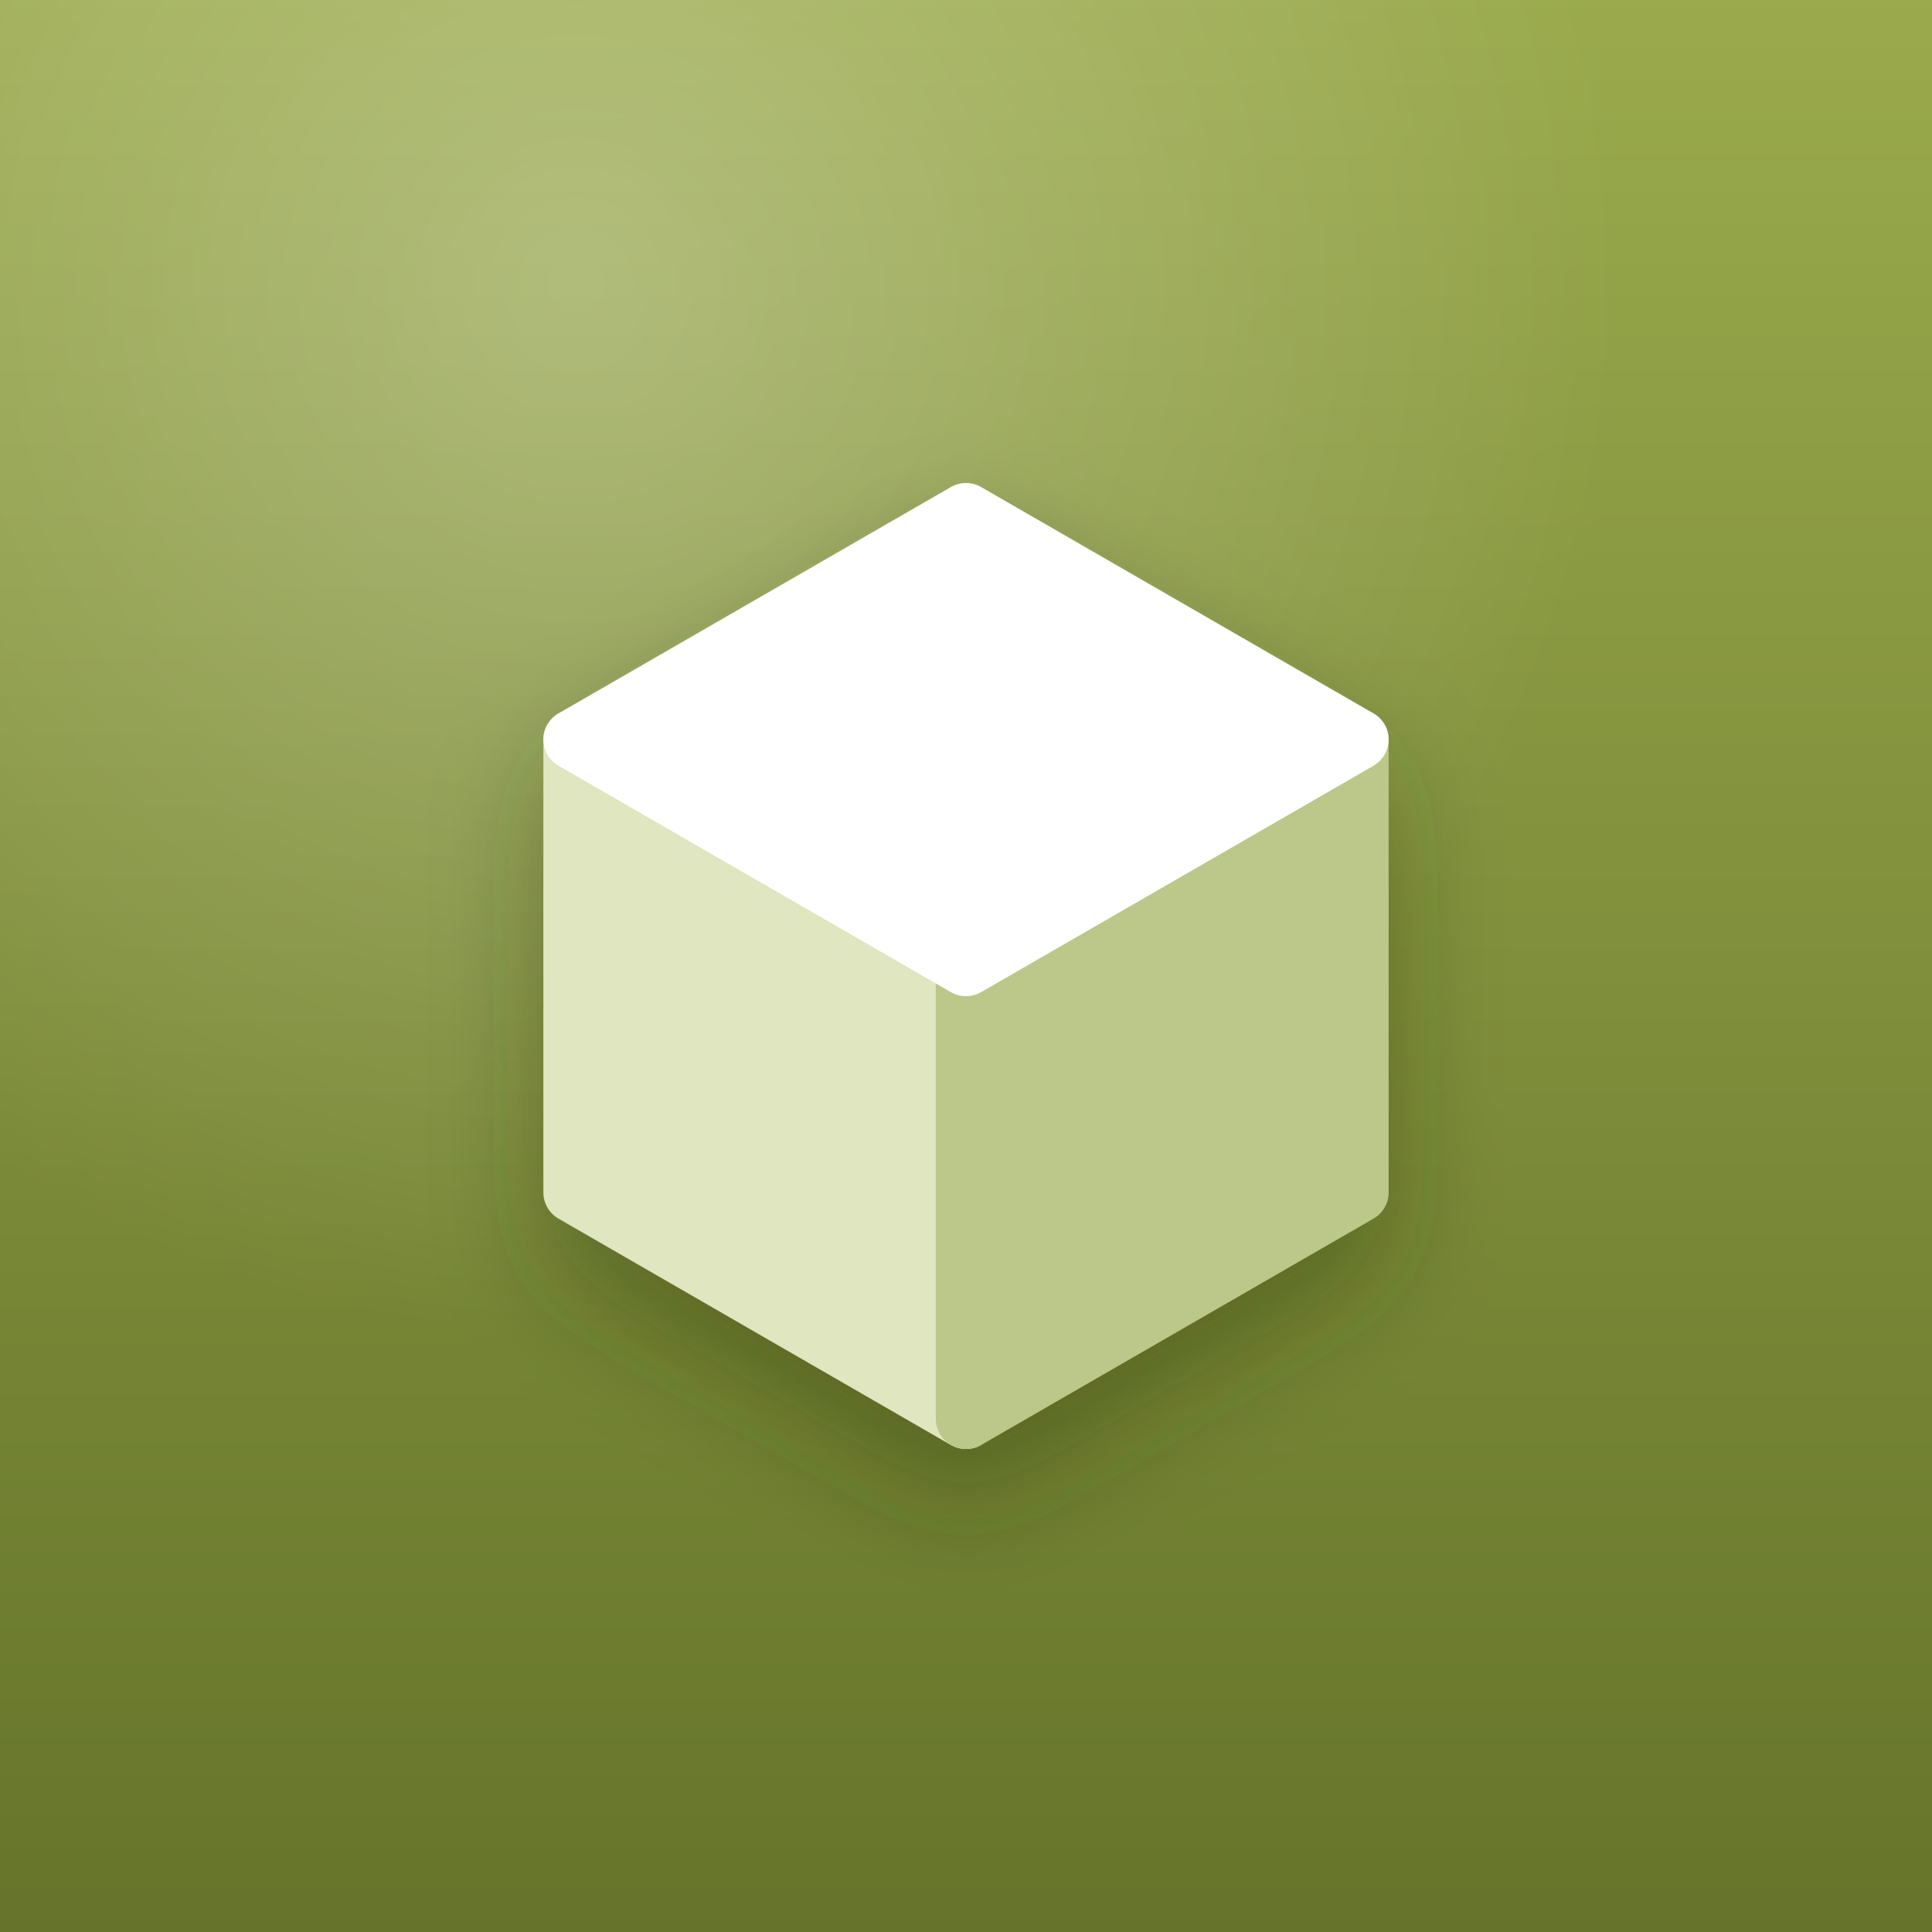
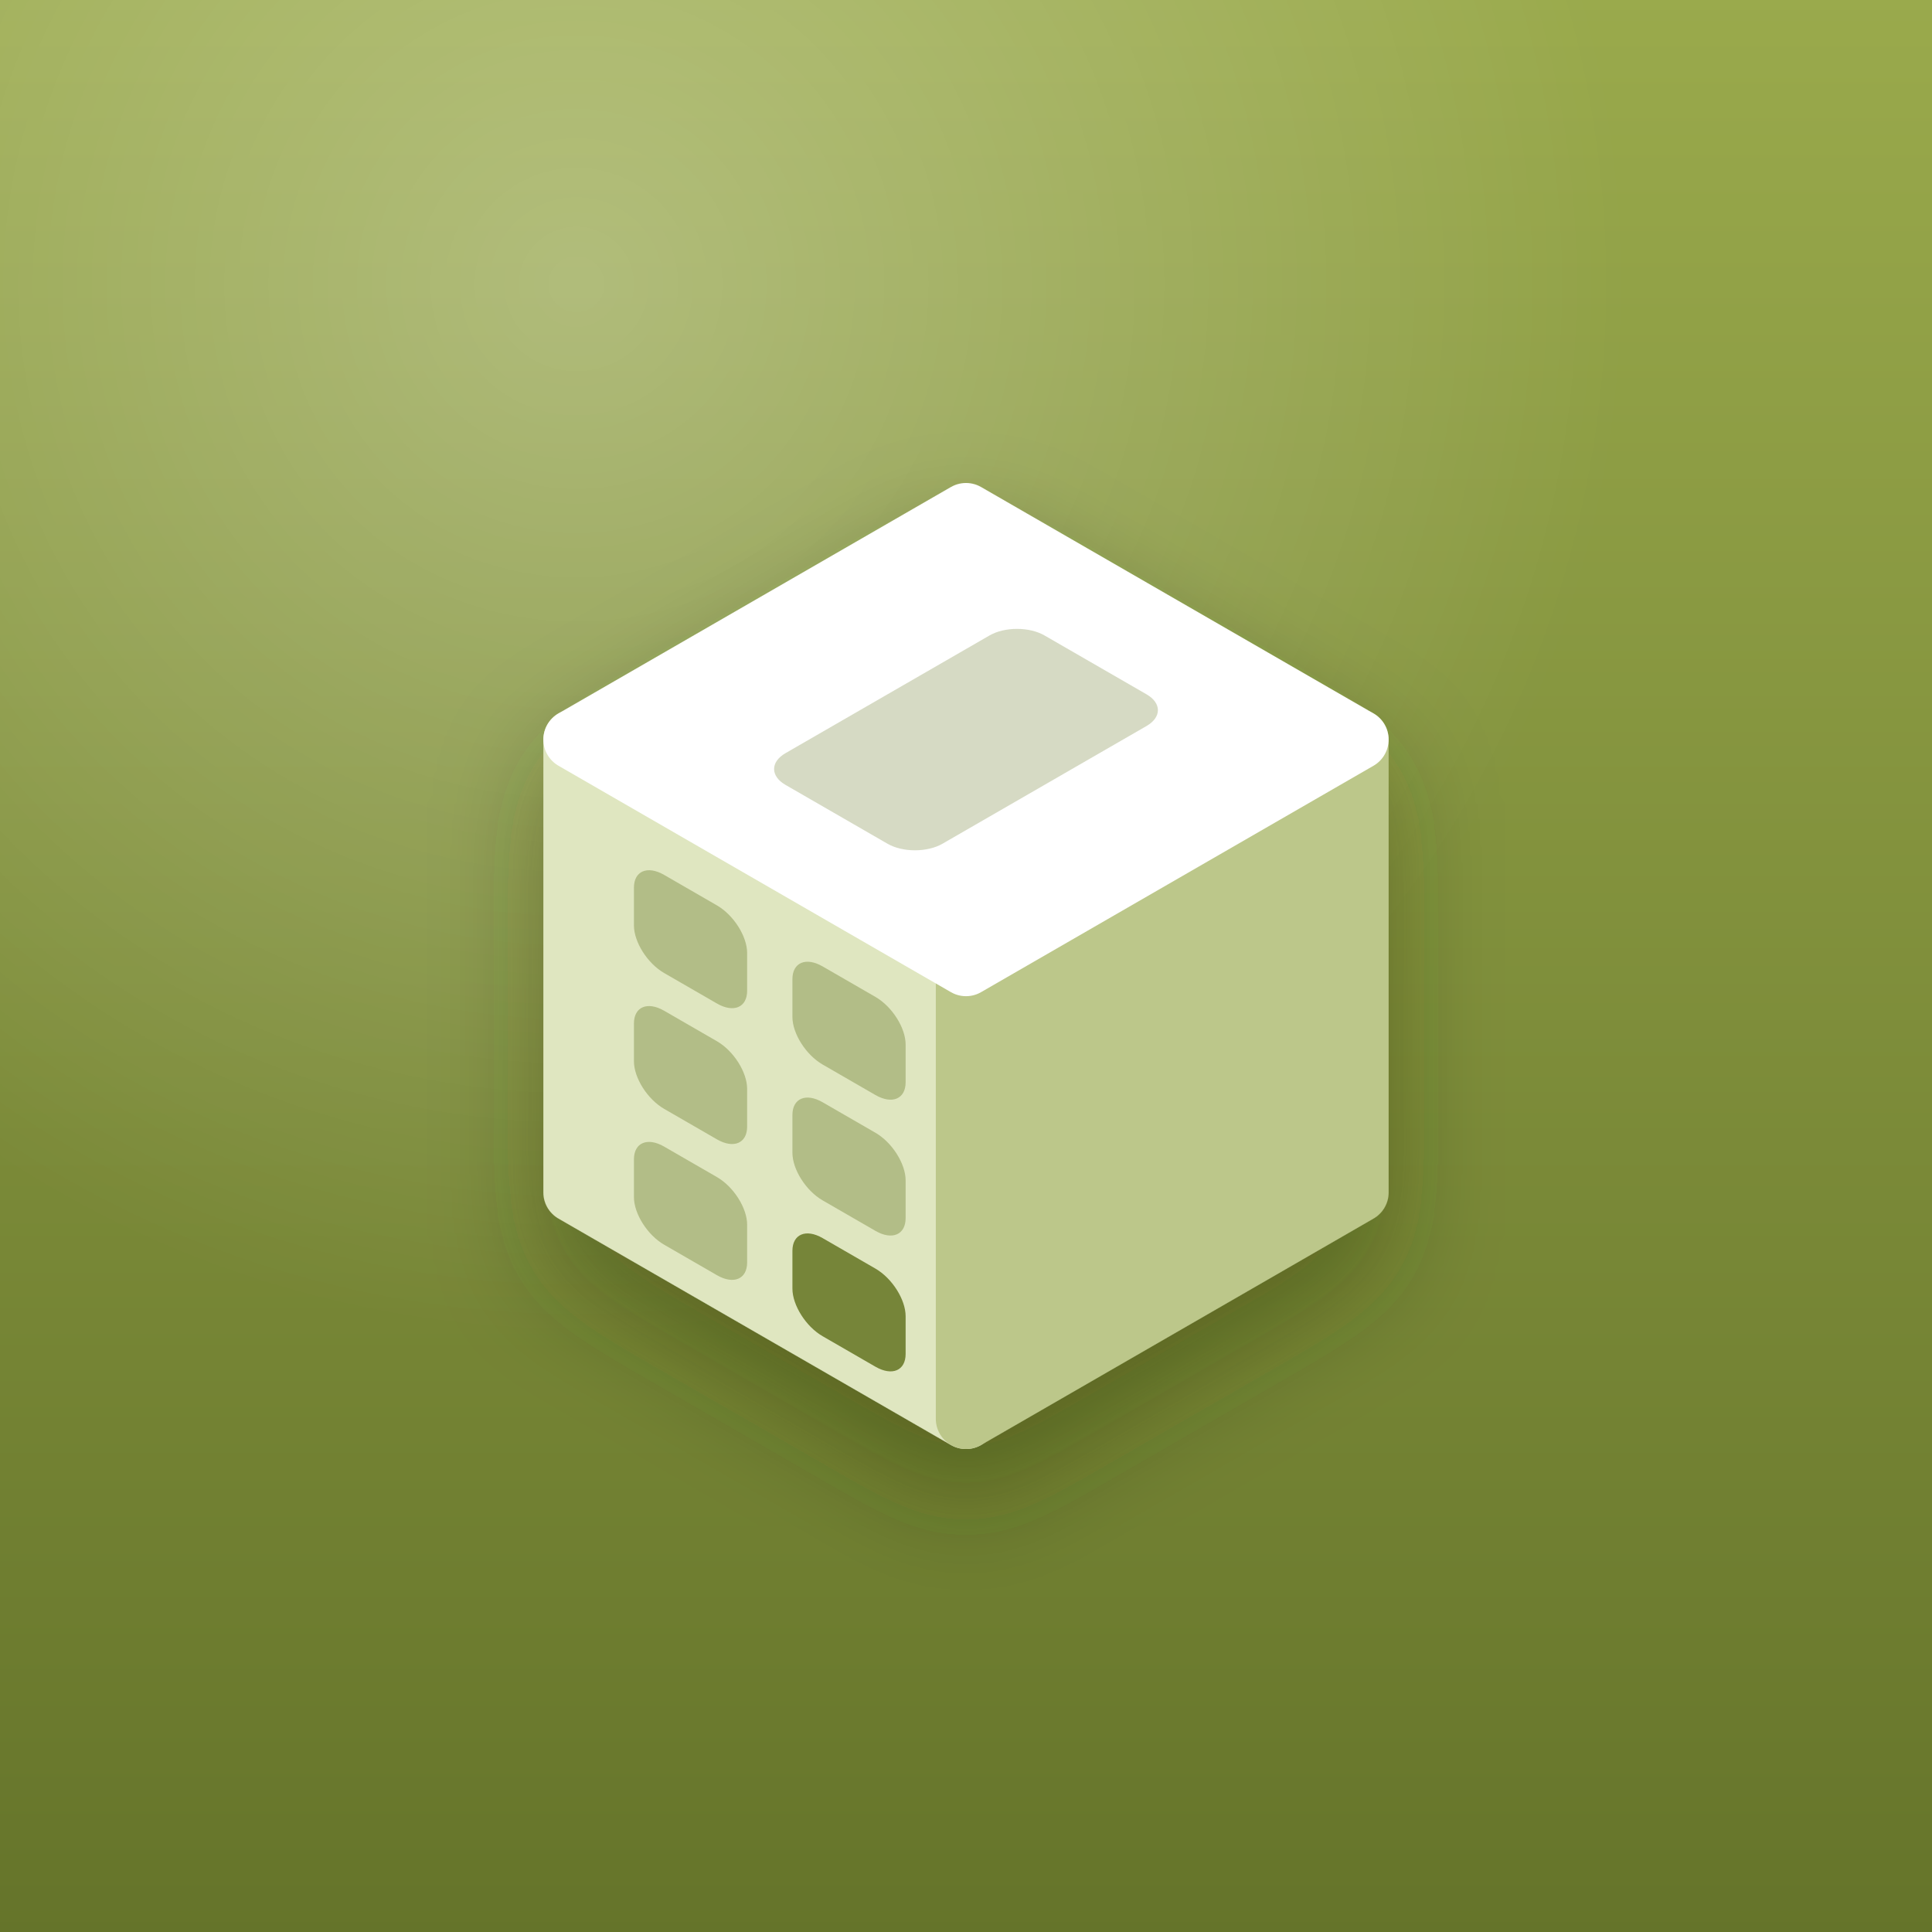
<svg xmlns="http://www.w3.org/2000/svg" viewBox="0 0 512 512">
  <defs>
    <linearGradient id="bg" x1="0" y1="0" x2="0" y2="1">
      <stop offset="0" stop-color="#9aaa4c" />
      <stop offset="1" stop-color="#65742a" />
    </linearGradient>
    <radialGradient id="glow" cx=".3" cy=".15" r=".9">
      <stop offset="0" stop-color="#fff" stop-opacity=".28" />
      <stop offset=".6" stop-color="#fff" stop-opacity="0" />
    </radialGradient>
    <filter id="sh" x="-30%" y="-30%" width="160%" height="170%">
      <feDropShadow dx="0" dy="14" stdDeviation="14" flood-color="#2d3510" flood-opacity=".35" />
    </filter>
  </defs>
  <rect width="512" height="512" fill="url(#bg)" />
  <rect width="512" height="512" fill="url(#glow)" />
  <g filter="url(#sh)" stroke-linejoin="round" stroke-width="16">
    <path d="M152 196 256 256V376L152 316Z" fill="#dfe6c0" stroke="#dfe6c0" />
    <path d="M360 196 256 256V376L360 316Z" fill="#bcc78a" stroke="#bcc78a" />
    <path d="M256 136 360 196 256 256 152 196Z" fill="#ffffff" stroke="#ffffff" />
  </g>
+   <g transform="matrix(104 -60 104 60 152 196)">
+     <rect x=".17" y=".3" width=".66" height=".4" rx=".07" fill="#6b7a2b" fill-opacity=".28" />
+   </g>
+   <g transform="matrix(1 .5774 0 1 152 196)" fill="#6b7a2b" fill-opacity=".38">
+     <rect x="16" y="22" width="30" height="26" rx="8" />
+     <rect x="58" y="22" width="30" height="26" rx="8" />
+     <rect x="16" y="58" width="30" height="26" rx="8" />
+     <rect x="58" y="58" width="30" height="26" rx="8" />
+     <rect x="16" y="94" width="30" height="26" rx="8" />
+     <rect x="58" y="94" width="30" height="26" rx="8" fill-opacity=".9" />
+   </g>
</svg>
